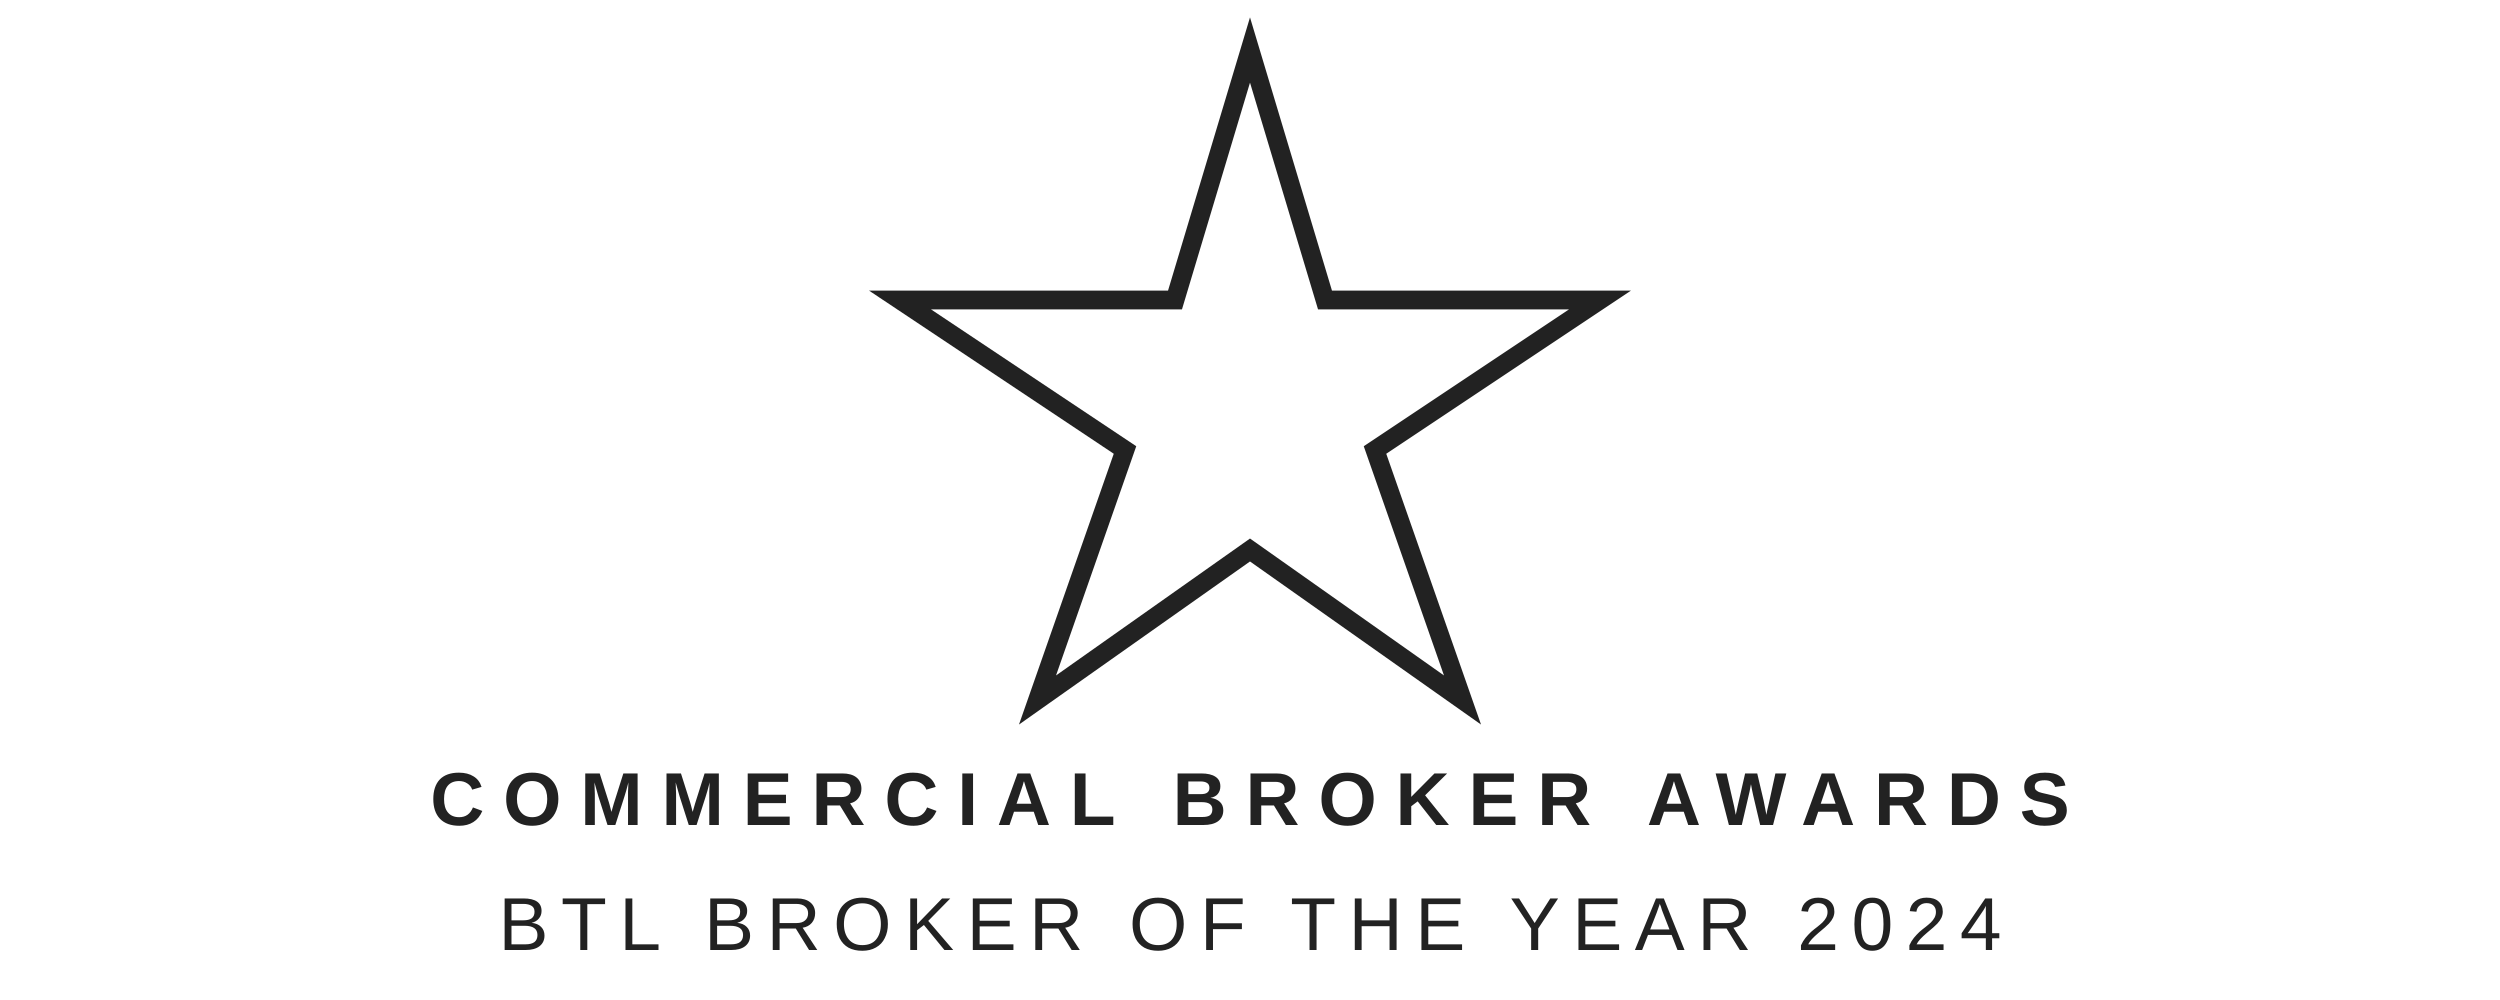
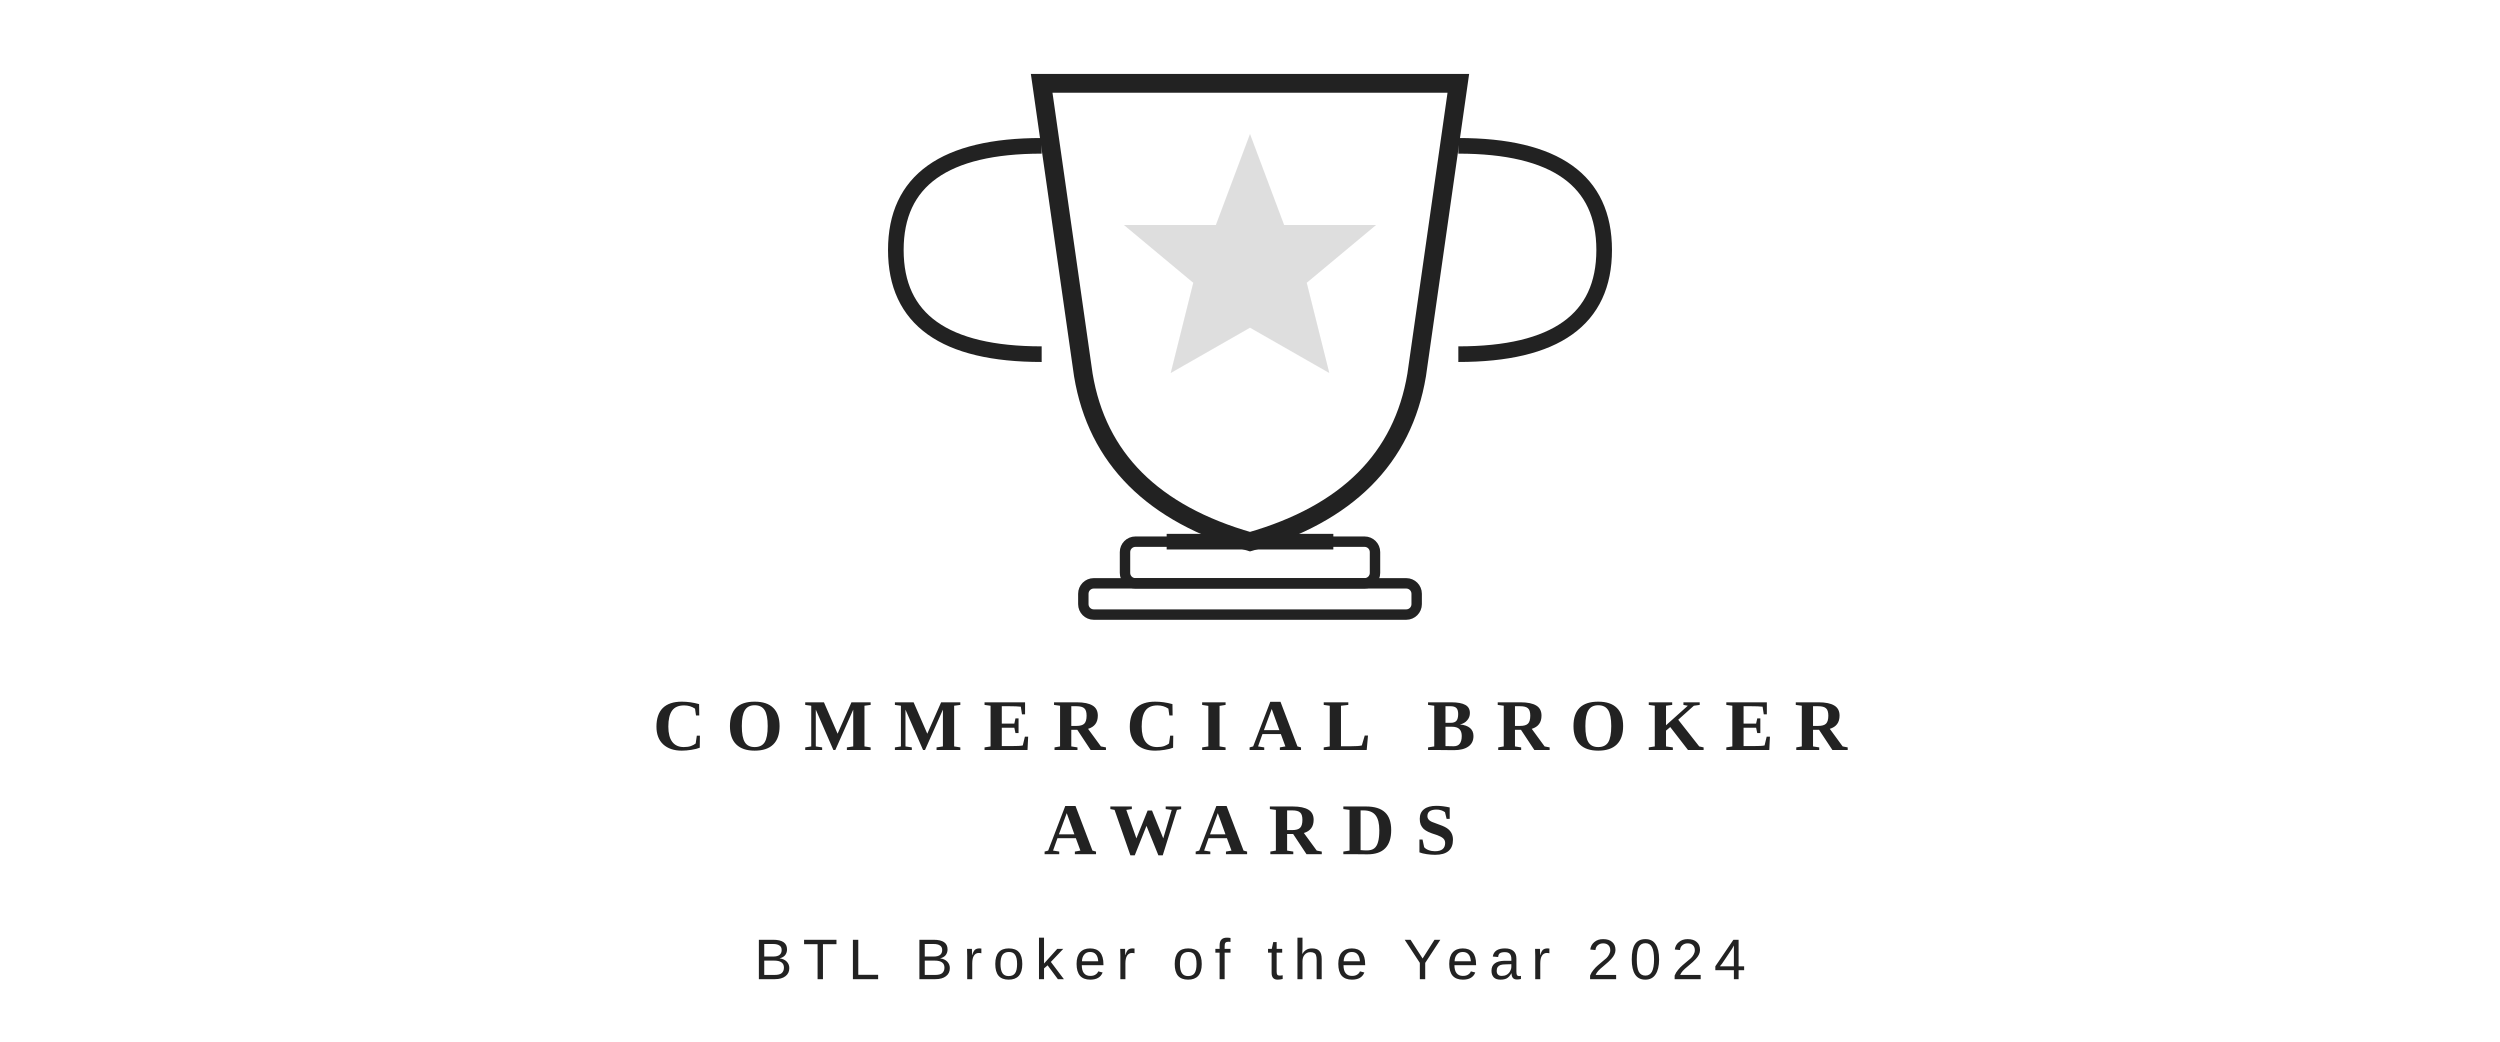
- <svg xmlns="http://www.w3.org/2000/svg" viewBox="0 0 200 80" width="200" height="80">
-   <polygon points="100,4 106,24 128,24 110,36 117,56 100,44 83,56 90,36 72,24 94,24" fill="none" stroke="#222" stroke-width="1.5" />
-   <text x="100" y="66" font-family="Arial, Helvetica, sans-serif" font-size="6" font-weight="700" fill="#222" text-anchor="middle" letter-spacing="1.5">COMMERCIAL BROKER AWARDS</text>
-   <text x="100" y="76" font-family="Arial, Helvetica, sans-serif" font-size="6" font-weight="400" fill="#222" text-anchor="middle" letter-spacing="1">BTL BROKER OF THE YEAR 2024</text>
+ <svg xmlns="http://www.w3.org/2000/svg" viewBox="0 0 240 100" width="240" height="100">
+   <path d="M100 8 L140 8 L136 36 Q134 48 120 52 Q106 48 104 36 Z" fill="none" stroke="#222" stroke-width="1.8" />
+   <path d="M100 14 Q86 14 86 24 Q86 34 100 34" fill="none" stroke="#222" stroke-width="1.5" />
+   <path d="M140 14 Q154 14 154 24 Q154 34 140 34" fill="none" stroke="#222" stroke-width="1.5" />
+   <line x1="112" y1="52" x2="128" y2="52" stroke="#222" stroke-width="1.5" />
+   <rect x="108" y="52" width="24" height="4" rx="1" fill="none" stroke="#222" stroke-width="1" />
+   <rect x="104" y="56" width="32" height="3" rx="1" fill="none" stroke="#222" stroke-width="1" />
+   <polygon points="120,14 123,22 131,22 125,27 127,35 120,31 113,35 115,27 109,22 117,22" fill="#222" opacity="0.15" stroke="#222" stroke-width="0.8" />
+   <text x="120" y="72" font-family="'Georgia', 'Times New Roman', serif" font-size="7" font-weight="700" fill="#222" text-anchor="middle" letter-spacing="2">COMMERCIAL BROKER</text>
+   <text x="120" y="82" font-family="'Georgia', 'Times New Roman', serif" font-size="7" font-weight="700" fill="#222" text-anchor="middle" letter-spacing="2">AWARDS</text>
+   <text x="120" y="94" font-family="'Arial', 'Helvetica', sans-serif" font-size="5.5" font-weight="400" fill="#222" text-anchor="middle" letter-spacing="1">BTL Broker of the Year 2024</text>
</svg>
